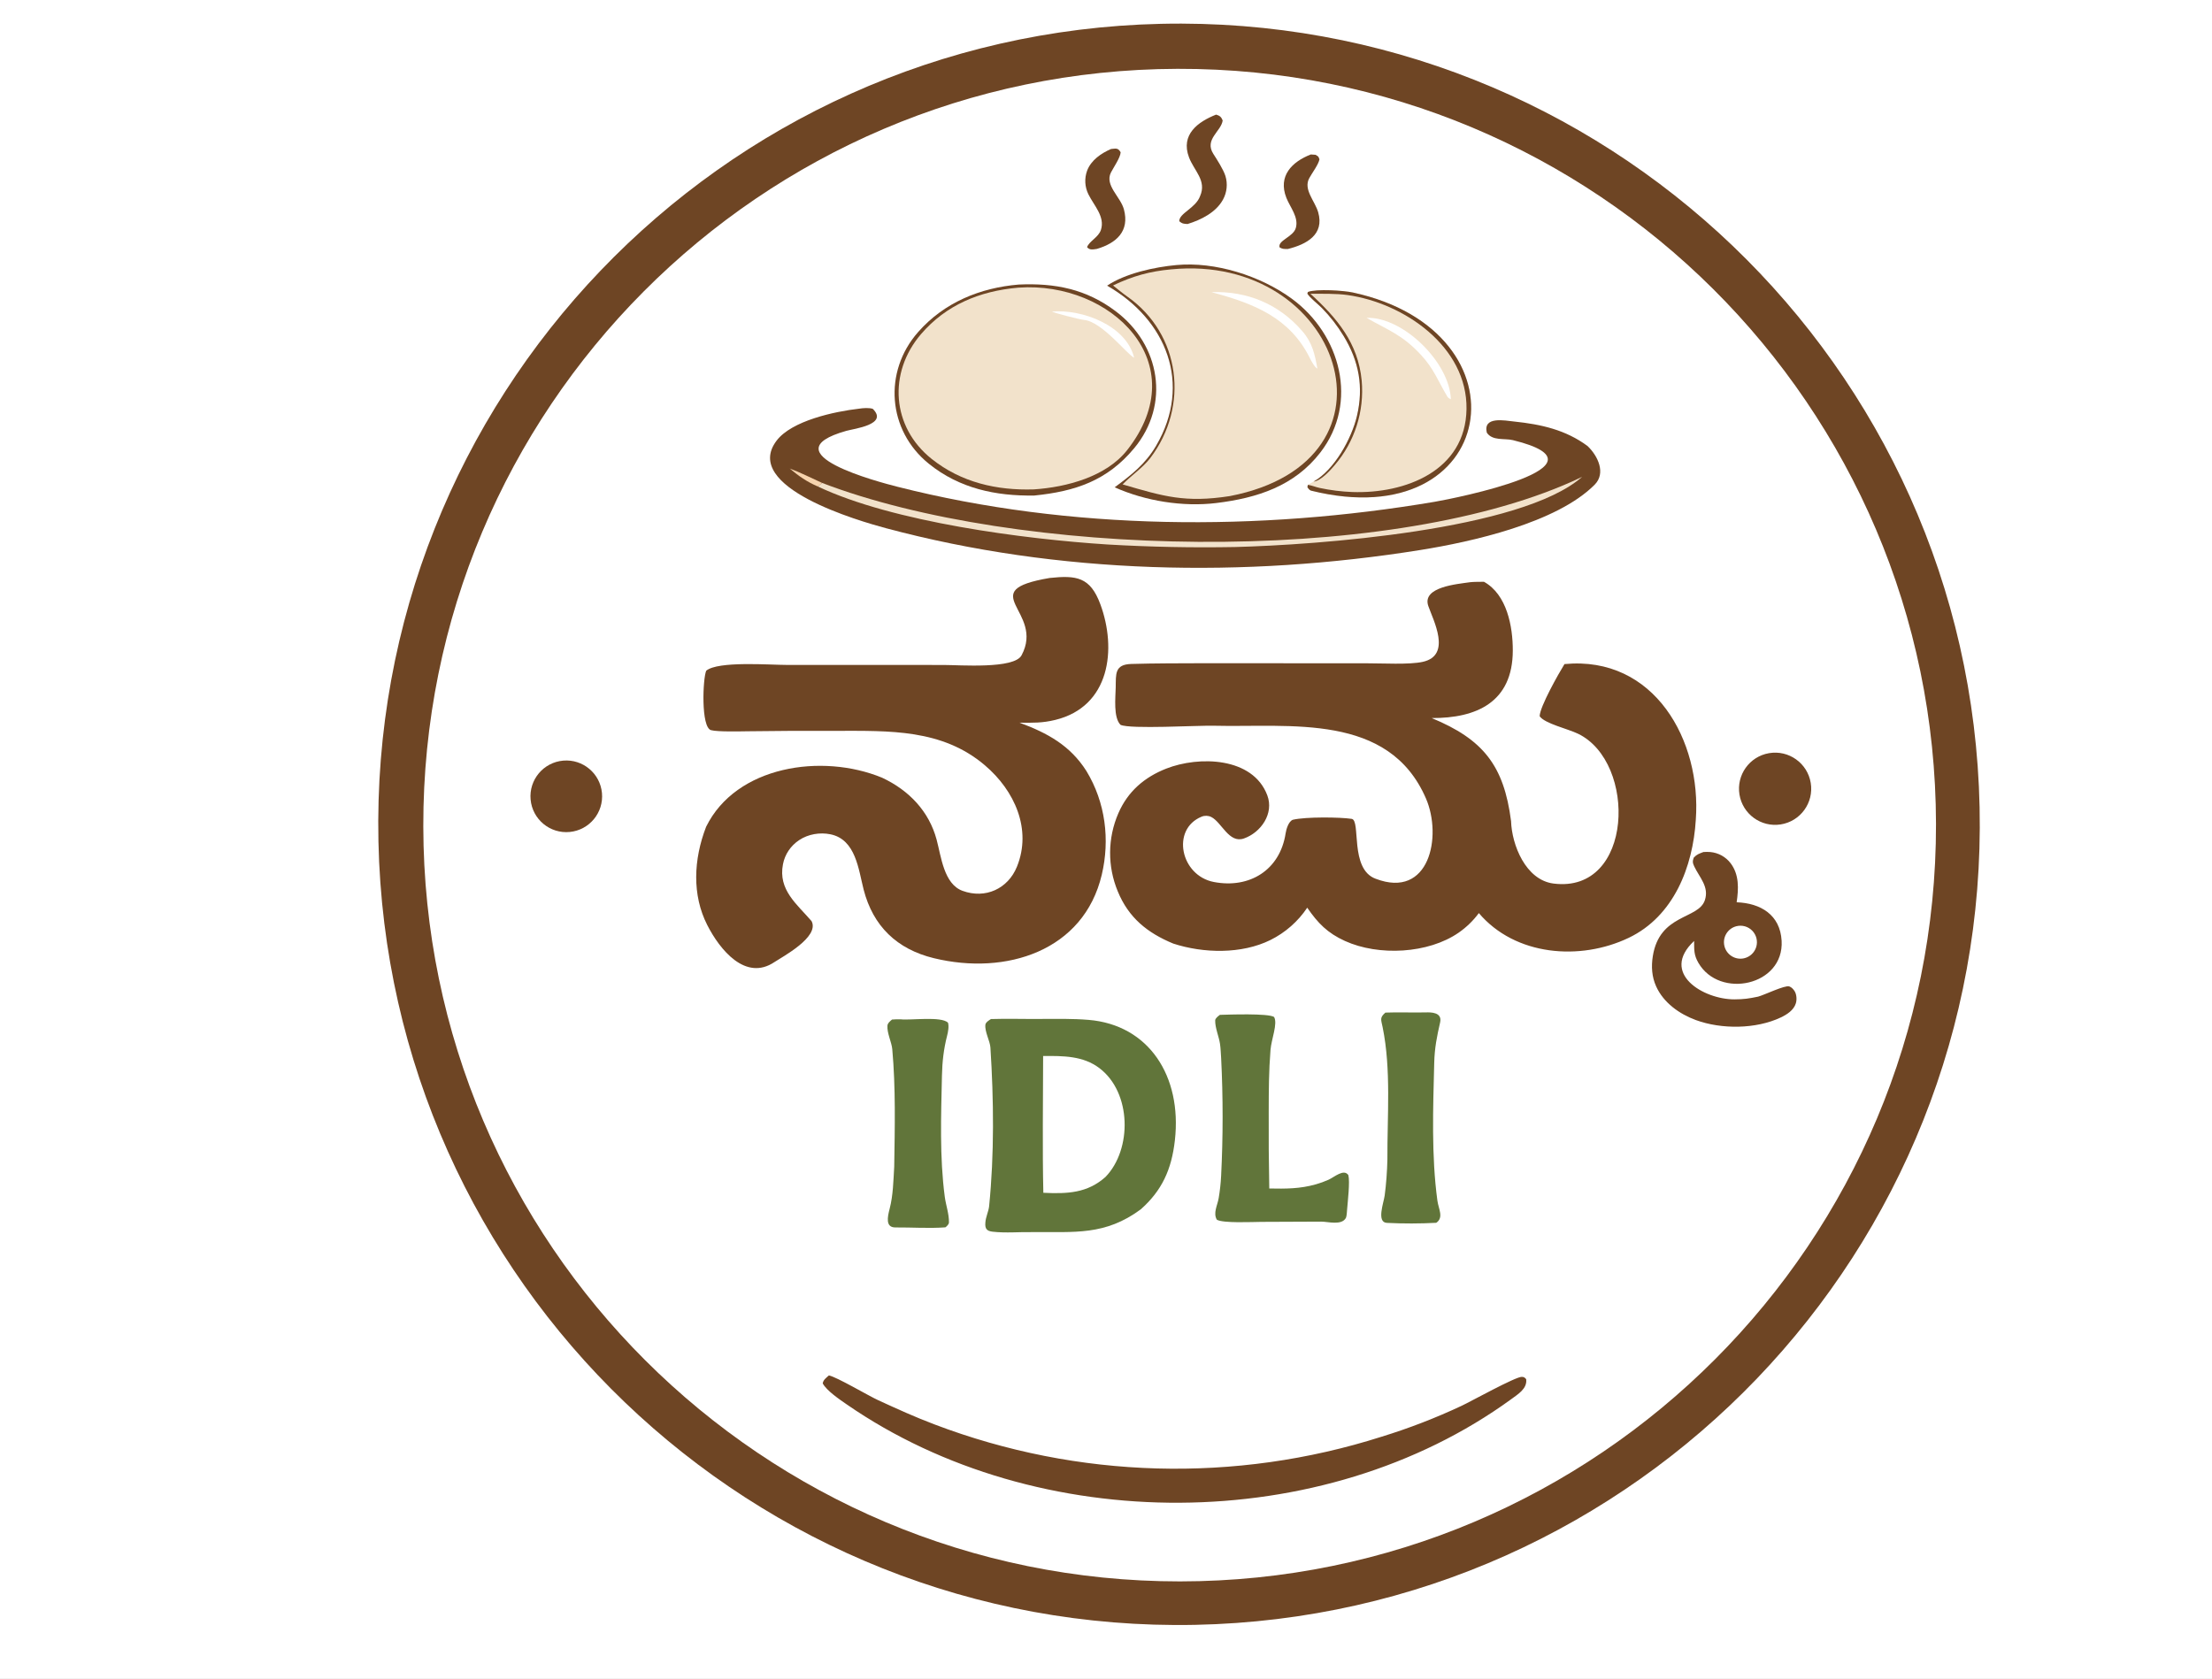
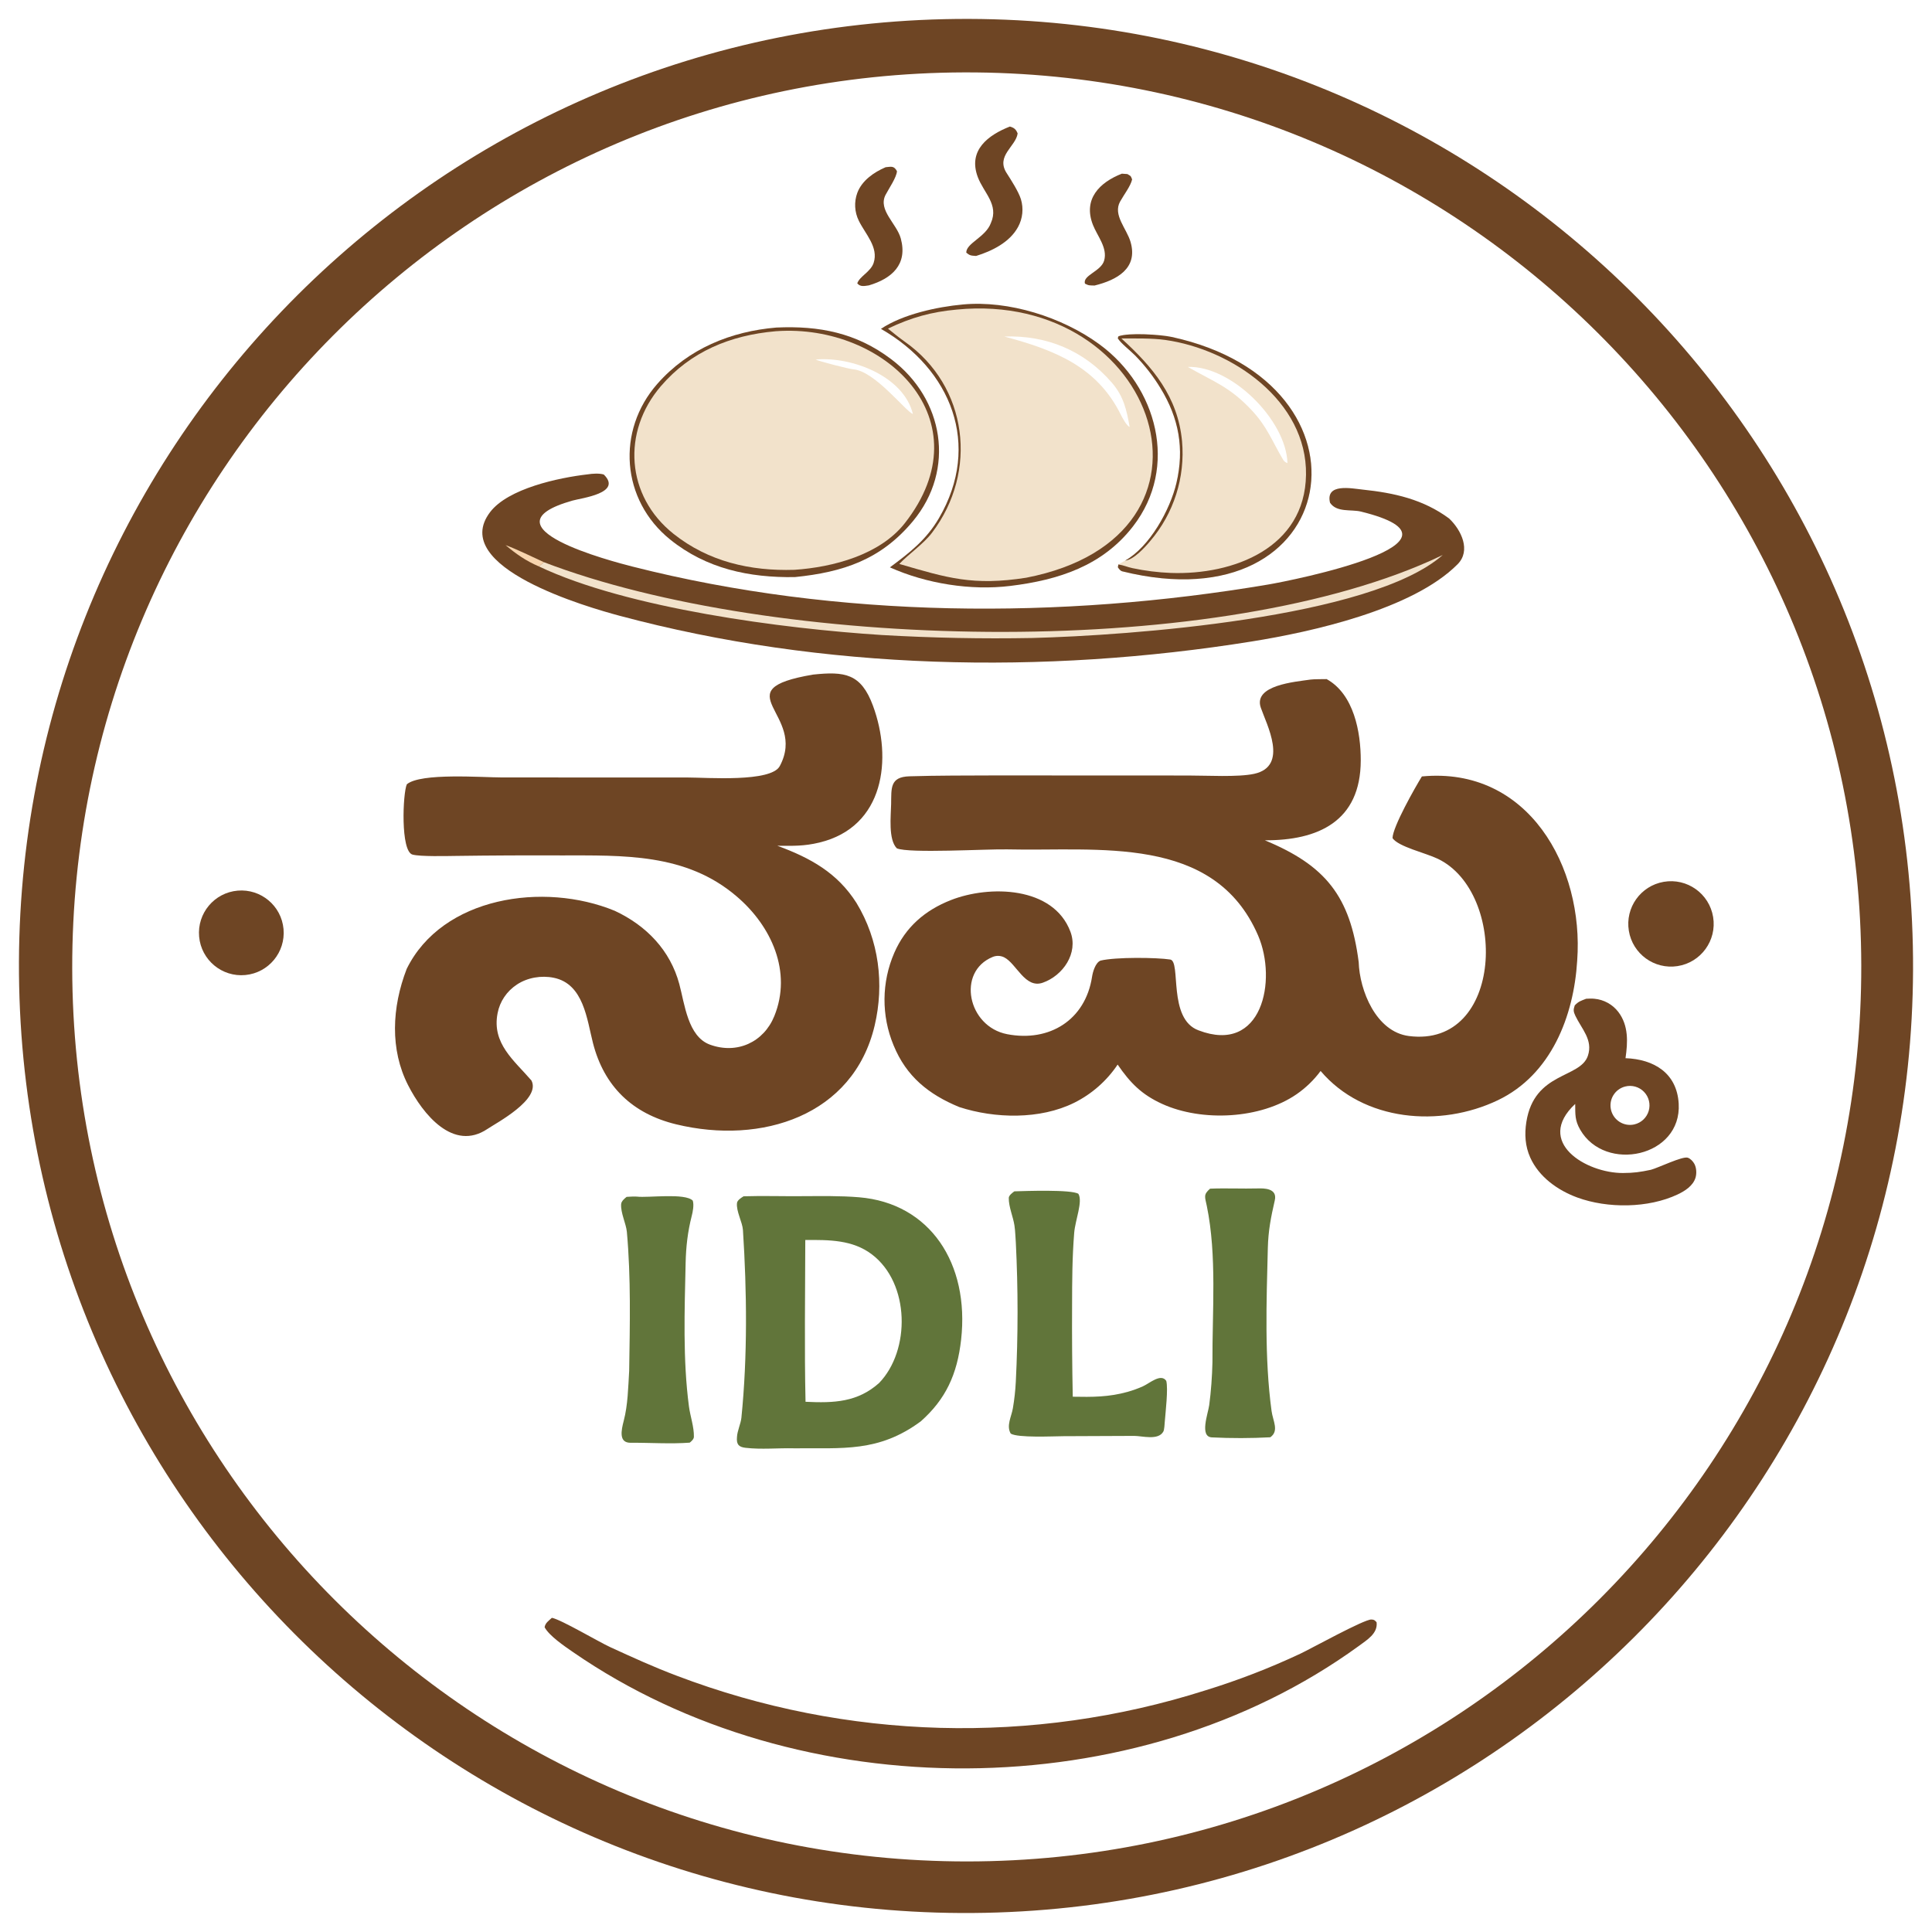
- <svg xmlns="http://www.w3.org/2000/svg" version="1.1" style="display: block;" viewBox="0 0 2048 1554" width="647" height="491" preserveAspectRatio="none" id="svg30">
+ <svg xmlns="http://www.w3.org/2000/svg" version="1.1" style="display: block;" viewBox="335.38 7.06 1512.45 1512.45" width="500" height="500" preserveAspectRatio="none" id="svg30">
  <defs id="defs30" />
  <path transform="translate(0,0)" fill="rgb(255,255,255)" d="M 0 0 L 2048 0 L 2048 1554 L 0 1554 L 0 0 z" id="path1" />
  <path transform="translate(0,0)" fill="rgb(110,69,36)" d="M 1074.78 22.057 C 1484.51 12.759 1824.06 337.66 1832.83 747.402 C 1841.59 1157.14 1516.25 1496.27 1106.5 1504.5 C 697.496 1512.72 359.131 1188.1 350.382 779.114 C 341.634 370.125 665.807 31.338 1074.78 22.057 z" id="path2" />
  <path fill="rgb(255,255,255)" d="M 1090.21 63.731 C 1477.29 62.64 1791.83 375.783 1792.46 762.857 C 1793.09 1149.93 1479.57 1464.1 1092.5 1464.27 C 706.075 1464.44 392.549 1151.57 391.918 765.143 C 391.287 378.719 703.791 64.821 1090.21 63.731 z" id="path3" transform="translate(0,0)" />
  <path fill="#61753a" d="m 917.498,943.57 c 14.953,-0.491 31.087,0.059 46.166,-0.102 14.781,-0.04 29.565,-0.353 44.26,0.871 55.622,4.633 86.5,51.936 79.866,111.385 -3.045,27.278 -12.092,46.75 -31.603,64.043 -33.072,24.432 -61.189,20.731 -99.368,21.089 -12.537,-0.293 -25.378,1.061 -37.848,-0.395 -5.227,-0.615 -7.207,-2.604 -6.647,-8.493 0.244,-4.806 2.994,-10.482 3.451,-15.01 4.851,-48.118 4.318,-98.745 1.209,-147.037 -0.388,-6.03 -5.393,-14.678 -4.654,-21.118 0.261,-2.275 3.63,-4.285 5.169,-5.233 z" id="path4" style="stroke-width:0.697" />
  <path fill="#ffffff" d="m 965.793,977.786 c 18.726,-0.146 37.022,-0.184 52.089,11.223 29.963,22.685 30.322,75.278 5.681,100.734 -16.754,14.948 -35.088,15.792 -57.576,14.691 -0.937,-41.426 -0.259,-85.118 -0.194,-126.648 z" id="path5" style="stroke-width:0.702" />
  <path fill="#6e4524" d="m 1361.186,539.075 c 2.823,-0.392 9.594,-0.326 12.749,-0.387 21.322,11.803 26.751,41.515 26.7,63.665 -0.089,47.931 -33.675,62.71 -75.092,62.521 47.613,19.716 66.852,43.836 73.482,95.367 0.69,22.07 13.491,54.572 39.322,57.868 74.249,9.477 77.532,-112.385 22.625,-138.752 -9.645,-4.634 -30.788,-9.381 -35.464,-16.168 0.102,-8.765 17.694,-39.744 22.982,-48.298 83.293,-7.973 126.971,70.941 121.58,144.207 -2.632,43.416 -20.338,89.284 -62.087,109.256 -45.109,21.574 -105.152,16.763 -138.776,-22.889 -5.187,7.009 -11.485,13.123 -18.664,18.103 -28.207,19.552 -74.121,21.857 -105.254,7.729 -16.224,-7.365 -25.09,-16.48 -34.978,-30.837 -8.521,12.741 -20.248,23.045 -33.995,29.893 -26.764,13.26 -62.074,12.447 -90.026,3.344 -23.915,-9.873 -41.391,-23.893 -51.389,-48.349 -9.657,-23.211 -9.452,-49.327 0.565,-72.387 8.743,-20.08 23.984,-33.289 44.283,-41.268 30.111,-11.839 80.202,-10.932 93.603,24.744 6.337,16.855 -5.851,34.358 -21.615,39.917 -13.925,4.91 -20.581,-15.025 -30.302,-19.879 -2.811,-1.375 -6.081,-1.473 -8.968,-0.27 -28.322,11.641 -19.533,54.53 11.395,60.464 33.049,6.337 61.218,-11.056 66.43,-44.998 0.575,-3.758 2.657,-11.084 6.669,-12.624 11.983,-2.864 43.895,-2.46 54.498,-0.839 8.738,1.335 -2.172,46.555 22.216,55.458 49.746,19.037 61.755,-39.087 46.578,-74.301 -34.454,-79.63 -125.771,-65.638 -196.251,-67.378 -15.534,-0.384 -77.315,3.323 -86.551,-0.828 -6.792,-6.846 -4.631,-25.41 -4.458,-34.688 0.229,-12.363 -1.083,-21.216 14.334,-21.688 22.293,-0.683 44.687,-0.581 67.031,-0.685 l 151.065,0.065 c 14.219,-0.033 39.219,1.447 51.841,-1.338 27.236,-6.004 9.581,-38.756 5.123,-51.764 -6.055,-17.675 27.007,-20.249 38.798,-21.985 z" id="path6" style="stroke-width:1.275" />
  <path fill="#6e4524" d="m 971.853,535.161 c 24.706,-2.594 37.555,-0.986 46.923,24.368 15.272,41.333 9.14,94.751 -41.914,107.105 -12.089,2.925 -20.605,2.606 -32.93,2.525 25.955,9.567 46.966,21.166 61.92,44.737 17.7,29.096 21.887,63.665 14.24,96.031 -16.668,70.536 -88.499,93.544 -155.425,77.294 -34.323,-8.334 -56.344,-29.764 -65.042,-63.453 -4.784,-18.534 -7.23,-46.542 -30.844,-51.287 -9.683,-1.96 -20.52,-0.138 -28.759,5.336 -7.928,5.212 -13.367,13.277 -15.1,22.394 -4.663,23.773 12.959,36.965 26.484,52.699 7.637,14.726 -27.227,33.103 -34.413,37.925 -26.718,17.935 -50.493,-11.343 -62.202,-34.363 -14.122,-27.764 -12.745,-60.55 -1.035,-90.921 27.756,-56.464 107.235,-68.385 162.881,-45.471 25.036,11.681 43.454,31.136 50.507,57.249 4.239,15.701 6.689,41.189 24.023,47.521 21.275,7.773 42.105,-2.013 50.36,-22.299 14.062,-34.555 -2.099,-70.552 -29.63,-93.897 -39.617,-33.812 -88.609,-31.91 -137.669,-31.94 -27.124,-0.112 -54.249,0.017 -81.372,0.389 -7.823,0.098 -28.306,0.63 -34.536,-1.035 -9.494,-2.537 -7.628,-48.084 -4.455,-55.036 10.861,-9.157 58.832,-5.338 74.821,-5.353 l 144.751,0.036 c 15.41,0.007 65.485,3.923 72.377,-8.926 21.95,-40.923 -45.515,-59.46 26.038,-71.629 z" id="path7" style="stroke-width:1.34" />
  <path transform="translate(0,0)" fill="rgb(110,69,36)" d="M 943.165 263.475 C 976.625 261.955 1005.71 267.566 1033.03 288.241 C 1074.2 319.194 1083.71 374.532 1050.1 415.012 C 1024.99 445.258 995.296 455.005 957.641 458.83 C 921.768 459.401 888.336 452.254 860.027 429.446 C 821.626 398.506 817.713 344.172 850.031 307.483 C 874.311 279.92 907.599 266.461 943.165 263.475 z" id="path8" />
  <path transform="translate(0,0)" fill="rgb(242,226,203)" d="M 942.334 266.397 L 943.101 266.337 C 1028.69 260.243 1106.91 336.164 1043.64 416.709 C 1024.33 441.29 987.698 451.116 957.2 453.143 C 922.838 454.217 890.042 446.765 862.645 424.972 C 825.409 395.352 822.07 345.133 852.73 309.377 C 875.977 282.266 907.128 269.525 942.334 266.397 z" id="path9" />
  <path transform="translate(0,0)" fill="rgb(255,255,255)" d="M 973.983 288.508 C 1002.04 286.039 1042.8 301.451 1050.05 331.199 C 1044.18 328.898 1020.24 297.578 1003.5 296.213 C 1000.03 295.929 975.149 289.548 973.983 288.508 z" id="path10" />
  <path transform="translate(0,0)" fill="rgb(110,69,36)" d="M 795.619 378.381 C 799.009 377.804 804.773 377.451 808.051 378.542 C 822.881 393.109 790.728 396.91 783.554 398.941 C 710.74 419.554 814.476 446.523 830.884 450.691 C 991.15 491.359 1165.55 492.155 1328.25 464.635 C 1346.54 461.542 1498 431.481 1400.79 407.553 C 1393.06 405.65 1381.81 408.469 1376.57 400.601 C 1372.88 385.134 1393.36 389.415 1402.13 390.332 C 1426.78 392.911 1449.55 397.951 1469.83 412.973 C 1479.52 422.171 1487 438.145 1476.46 448.763 C 1441.24 484.26 1362.06 501.744 1315.33 509.229 C 1152.2 535.362 980.198 531.892 820.313 489.081 C 796.099 482.572 686.143 451.23 719.052 407.966 C 733.04 389.575 772.387 381.033 795.619 378.381 z" id="path11" />
  <path transform="translate(0,0)" fill="rgb(242,226,203)" d="M 761.083 447.12 C 940.202 515.861 1279.61 524.349 1455.38 445.924 C 1458.56 444.507 1461.71 443.04 1464.83 441.526 C 1408.49 491.139 1218.01 504.585 1143.6 506.506 C 1104.22 507.238 1064.82 506.456 1025.51 504.162 C 948.71 499.271 826.543 483.375 757.211 450.455 L 761.083 447.12 z" id="path12" />
  <path transform="translate(0,0)" fill="rgb(247,212,174)" d="M 731.164 433.809 C 739.622 436.848 752.568 443.224 761.083 447.12 L 757.211 450.455 C 747.074 446.138 739.507 440.823 731.164 433.809 z" id="path13" />
  <path transform="translate(0,0)" fill="rgb(110,69,36)" d="M 1089.23 245.41 C 1124.82 242.079 1166.93 255.209 1196.21 276.716 C 1241.05 309.657 1258.36 372.566 1222.39 419.066 C 1198.46 449.996 1164.22 461.112 1126.24 465.753 C 1095.35 469.544 1060.45 463.949 1032.03 451.215 C 1047.47 439.763 1060.54 429.633 1070.47 412.614 C 1103.88 355.342 1079.97 296.025 1025.02 264.503 C 1042.03 253.105 1068.95 247.255 1089.23 245.41 z" id="path14" />
  <path transform="translate(0,0)" fill="rgb(242,226,203)" d="M 1084.4 249.403 C 1241.55 234.063 1307.4 426.58 1138.76 459.323 C 1097.19 465.801 1077.02 459.529 1039.39 448.527 C 1047.01 440.555 1058.36 432.849 1064.97 424.149 C 1101.24 376.393 1093.3 309.322 1043.51 274.438 C 1039.28 271.471 1034.57 267.586 1030.51 264.315 C 1048.79 255.561 1064.54 251.23 1084.4 249.403 z" id="path15" />
  <path transform="translate(0,0)" fill="rgb(255,255,255)" d="M 1121.58 270.509 C 1154.72 269.319 1184.15 281.497 1205.91 306.786 C 1215.08 317.442 1217.34 328.029 1219.72 341.335 C 1217.27 340.234 1214.02 334.161 1212.77 331.648 C 1194.21 294.14 1161.1 281.045 1121.58 270.509 z" id="path16" />
  <path fill="#61753a" d="m 1129.46,939.691 c 8.511,-0.256 44.659,-1.564 50.138,1.942 3.592,6.046 -2.494,20.576 -3.289,30.498 -1.579,19.77 -1.613,37.342 -1.659,57.036 -0.126,23.767 0.052,47.534 0.526,71.3 15.094,0.278 28.335,0.349 43.143,-3.859 3.992,-1.132 7.927,-2.556 11.782,-4.286 5.302,-2.392 14.104,-10.409 18.28,-4.265 1.601,6.102 -0.583,24.571 -1.15,31.827 -0.126,1.823 -0.377,6.429 -1.092,7.768 -3.901,7.298 -16.593,3.475 -22.907,3.489 l -55.451,0.235 c -8.391,0.064 -35.599,1.403 -41.158,-2.029 -3.632,-6.187 0.584,-13.265 1.693,-19.908 1.161,-6.899 1.922,-13.649 2.276,-20.684 1.825,-36.134 1.836,-72.767 0.023,-108.901 -0.372,-4.588 -0.383,-8.819 -1.075,-13.404 -1.047,-6.941 -4.559,-14.567 -4.45,-21.644 0.035,-2.004 3.151,-4.233 4.37,-5.116 z" id="path17" style="stroke-width:0.638" />
  <path fill="#61753a" d="m 825.932,944.016 c 1.555,-0.151 6.709,-0.363 8.048,-0.2 8.822,1.082 37.695,-3.053 43.734,3.152 1.055,3.389 0.049,8.645 -0.83,12.031 -3.136,12.285 -4.483,23.967 -4.769,36.886 -0.82,37.012 -2.233,75.526 2.6,112.174 1.027,7.787 4.051,16.003 3.878,23.862 -0.04,1.831 -2.2,3.69 -3.29,4.512 -14.91,1.13 -31.263,-0.021 -46.266,0.093 -9.352,0.064 -7.383,-9.518 -5.35,-17.305 3.24,-12.406 3.458,-26.086 4.234,-39.036 0.556,-36.075 1.429,-72.888 -1.808,-108.768 -0.572,-6.339 -4.98,-14.9 -4.479,-21.735 0.177,-2.415 2.866,-4.515 4.3,-5.666 z" id="path18" style="stroke-width:0.641" />
  <path fill="#61753a" d="m 1282.682,937.599 c 12.457,-0.504 25.115,0.141 37.594,-0.188 4.311,-0.114 15.308,-0.278 13.061,9.345 -3.002,13.086 -5.099,23.553 -5.451,37.43 -1.062,41.987 -2.689,85.978 2.93,127.473 1.062,7.851 6.083,15.592 -1.012,20.563 -14.783,0.818 -30.963,0.839 -45.746,0.08 -9.823,-0.499 -2.946,-18.645 -2.052,-25.273 1.426,-10.542 2.276,-22.545 2.527,-33.384 -0.201,-40.127 3.595,-83.359 -4.4,-122.462 -1.47,-7.17 -2.885,-8.868 2.55,-13.584 z" id="path19" style="stroke-width:0.636" />
  <path transform="translate(0,0)" fill="rgb(242,226,203)" d="M 1216.18 445.91 C 1235.43 435.166 1251.46 406.009 1256.34 385.182 C 1262.64 358.284 1258.27 334.463 1243.97 311.063 C 1238.3 301.704 1231.57 293.033 1223.9 285.225 C 1219.99 281.257 1212.94 275.924 1210.42 271.882 L 1210.95 270.337 C 1218.96 267.311 1244.07 268.991 1252.64 270.85 C 1419.23 307.014 1387.16 497.304 1213.91 454.313 C 1212.47 453.956 1211.27 452.335 1210.5 451.142 L 1210.87 448.948 C 1212.63 447.923 1214.4 446.91 1216.18 445.91 z" id="path20" />
  <path transform="translate(0,0)" fill="rgb(110,69,36)" d="M 1216.18 445.91 C 1235.43 435.166 1251.46 406.009 1256.34 385.182 C 1262.64 358.284 1258.27 334.463 1243.97 311.063 C 1238.3 301.704 1231.57 293.033 1223.9 285.225 C 1219.99 281.257 1212.94 275.924 1210.42 271.882 L 1210.95 270.337 C 1218.96 267.311 1244.07 268.991 1252.64 270.85 C 1419.23 307.014 1387.16 497.304 1213.91 454.313 C 1212.47 453.956 1211.27 452.335 1210.5 451.142 L 1210.87 448.948 C 1215.34 449.608 1217.61 450.916 1221.9 451.824 C 1231.79 453.921 1241.85 455.178 1251.96 455.583 C 1300.95 457.313 1356.92 436.063 1357.78 378.779 C 1358.65 320.931 1299.84 280.532 1247.59 273.185 C 1237.14 271.715 1224.05 272.053 1213.24 272.001 C 1237.83 294.4 1257.43 317.599 1260.73 352.385 C 1263.29 380.83 1254.26 409.105 1235.67 430.787 C 1231.54 435.698 1222.83 445.33 1216.18 445.91 z" id="path21" />
  <path transform="translate(0,0)" fill="rgb(255,255,255)" d="M 1265.25 294.295 C 1299.25 293.178 1342.22 335.822 1343.27 369.607 C 1341.91 369.082 1340.75 368.415 1339.98 367.132 C 1331.16 352.315 1327.59 341.588 1315.79 328.782 C 1298.28 309.79 1285.23 305.777 1265.25 294.295 z" id="path22" />
  <path transform="translate(0,0)" fill="rgb(110,69,36)" d="M 767.43 1273.55 C 774.872 1275.04 804.01 1292.36 813.269 1296.59 C 830.71 1304.57 847.095 1312.09 865.293 1318.94 C 997.965 1369.37 1143.81 1373.39 1279.05 1330.33 C 1304.46 1322.52 1329.29 1312.93 1353.35 1301.63 C 1361.42 1297.87 1403.27 1274.65 1408.94 1274.88 C 1411.24 1274.97 1411.51 1275.45 1413.03 1277 C 1414.15 1285.9 1405.31 1290.97 1399.07 1295.63 C 1224.56 1422.44 960.925 1422.72 783.9 1300.34 C 777.303 1295.78 765.405 1287.75 761.721 1280.93 C 762.307 1277.53 764.744 1276.02 767.43 1273.55 z" id="path23" />
  <path fill="#6e4524" d="m 1577.094,788.925 c 2.15,-0.118 4.32,-0.212 6.46,0.001 7.4,0.683 14.17,4.413 18.7,10.295 8.14,10.684 7.46,23.763 5.64,36.228 22.26,0.825 40.25,11.611 41.64,35.615 2.41,41.744 -57.5,54.286 -77.07,20.437 -4.27,-7.397 -3.87,-11.939 -3.95,-20.244 -32,29.967 8.69,54.211 37.37,54.084 8.61,-0.038 13.34,-0.729 21.86,-2.516 5.8,-1.526 24.76,-10.835 28.9,-9.465 2.1,0.694 4.09,2.879 5.14,4.786 1.68,3.04 1.92,7.617 0.91,10.884 -1.94,6.343 -8.26,10.377 -13.96,13.074 -22.96,10.867 -54.95,11.1 -78.62,2.401 -15.26,-5.61 -29.94,-16.045 -36.78,-31.231 -4.02,-8.923 -4.58,-18.352 -3.06,-27.922 6.27,-39.43 42.16,-33.89 48.17,-51.795 4.17,-12.444 -4.96,-21.041 -9.81,-31.299 -1.58,-3.336 -1.65,-4.758 -0.47,-8.144 3.06,-3.213 4.83,-3.557 8.93,-5.189 z" id="path24" />
  <path fill="#ffffff" d="m 1607.563,857.642 c 5.332,-1.39 11.004,0.206 14.825,4.176 3.832,3.968 5.227,9.693 3.645,14.975 -1.582,5.282 -5.895,9.3 -11.274,10.513 -8.121,1.832 -16.22,-3.194 -18.188,-11.29 -1.969,-8.097 2.93,-16.273 10.993,-18.374 z" id="path25" style="stroke-width:1.172" />
  <path transform="translate(0,0)" fill="rgb(110,69,36)" d="M 1637.81 697.391 C 1656.13 694.233 1673.5 706.619 1676.49 724.963 C 1679.48 743.307 1666.93 760.564 1648.56 763.378 C 1630.43 766.155 1613.45 753.807 1610.5 735.705 C 1607.55 717.603 1619.74 700.507 1637.81 697.391 z" id="path26" />
  <path transform="translate(0,0)" fill="rgb(110,69,36)" d="M 521.492 704.284 C 539.668 702.739 555.68 716.161 557.334 734.327 C 558.988 752.494 545.662 768.586 527.506 770.349 C 509.196 772.127 492.936 758.663 491.268 740.342 C 489.6 722.021 503.161 705.842 521.492 704.284 z" id="path27" />
  <path transform="translate(0,0)" fill="rgb(110,69,36)" d="M 1125.96 106.118 C 1129.4 107.098 1130.78 108.388 1132.03 111.522 C 1130.7 121.651 1114.77 129.044 1123.4 142.511 C 1126.9 147.962 1132.72 157.019 1134.58 162.958 C 1136.8 170.236 1135.99 178.102 1132.34 184.775 C 1125.8 196.775 1111.98 203.577 1099.5 207.433 C 1095.32 207.139 1094.67 207.156 1091.82 204.848 C 1091.7 197.359 1107.1 192.758 1111.12 181.547 C 1117.45 167.242 1105.51 158.077 1100.84 145.688 C 1092.89 124.564 1109.18 112.709 1125.96 106.118 z" id="path28" />
  <path transform="translate(0,0)" fill="rgb(110,69,36)" d="M 1028.68 137.964 C 1033.29 137.505 1035.19 136.789 1037.56 141.043 C 1037.26 145.978 1031.28 154.546 1028.56 159.747 C 1022.64 171.611 1037.42 182.149 1040.57 193.798 C 1046.07 214.148 1033.51 225.15 1015.59 230.462 C 1011.97 230.976 1008.9 231.788 1006.48 228.865 C 1008.41 223.279 1017.02 219.828 1019.3 212.86 C 1023.3 200.58 1012.82 190.327 1007.67 179.84 C 1004.33 173.049 1003.91 165.194 1006.5 158.084 C 1010.11 148.369 1019.54 141.895 1028.68 137.964 z" id="path29" />
  <path transform="translate(0,0)" fill="rgb(110,69,36)" d="M 1213.62 143.023 L 1217.96 143.324 C 1221.12 145.351 1220.25 144.203 1221.65 147.499 C 1220.58 152.617 1215.1 159.672 1212.24 164.866 C 1206.44 175.41 1217.39 185.94 1220.44 196.504 C 1226.43 217.236 1209.64 226.301 1192.27 230.577 C 1188.76 230.481 1187.71 230.739 1184.76 229.118 C 1182.63 222.623 1197.41 219.475 1199.75 211.034 C 1202.6 201.142 1194.41 191.87 1190.97 183.108 C 1183.03 162.829 1196.29 149.766 1213.62 143.023 z" id="path30" />
</svg>
